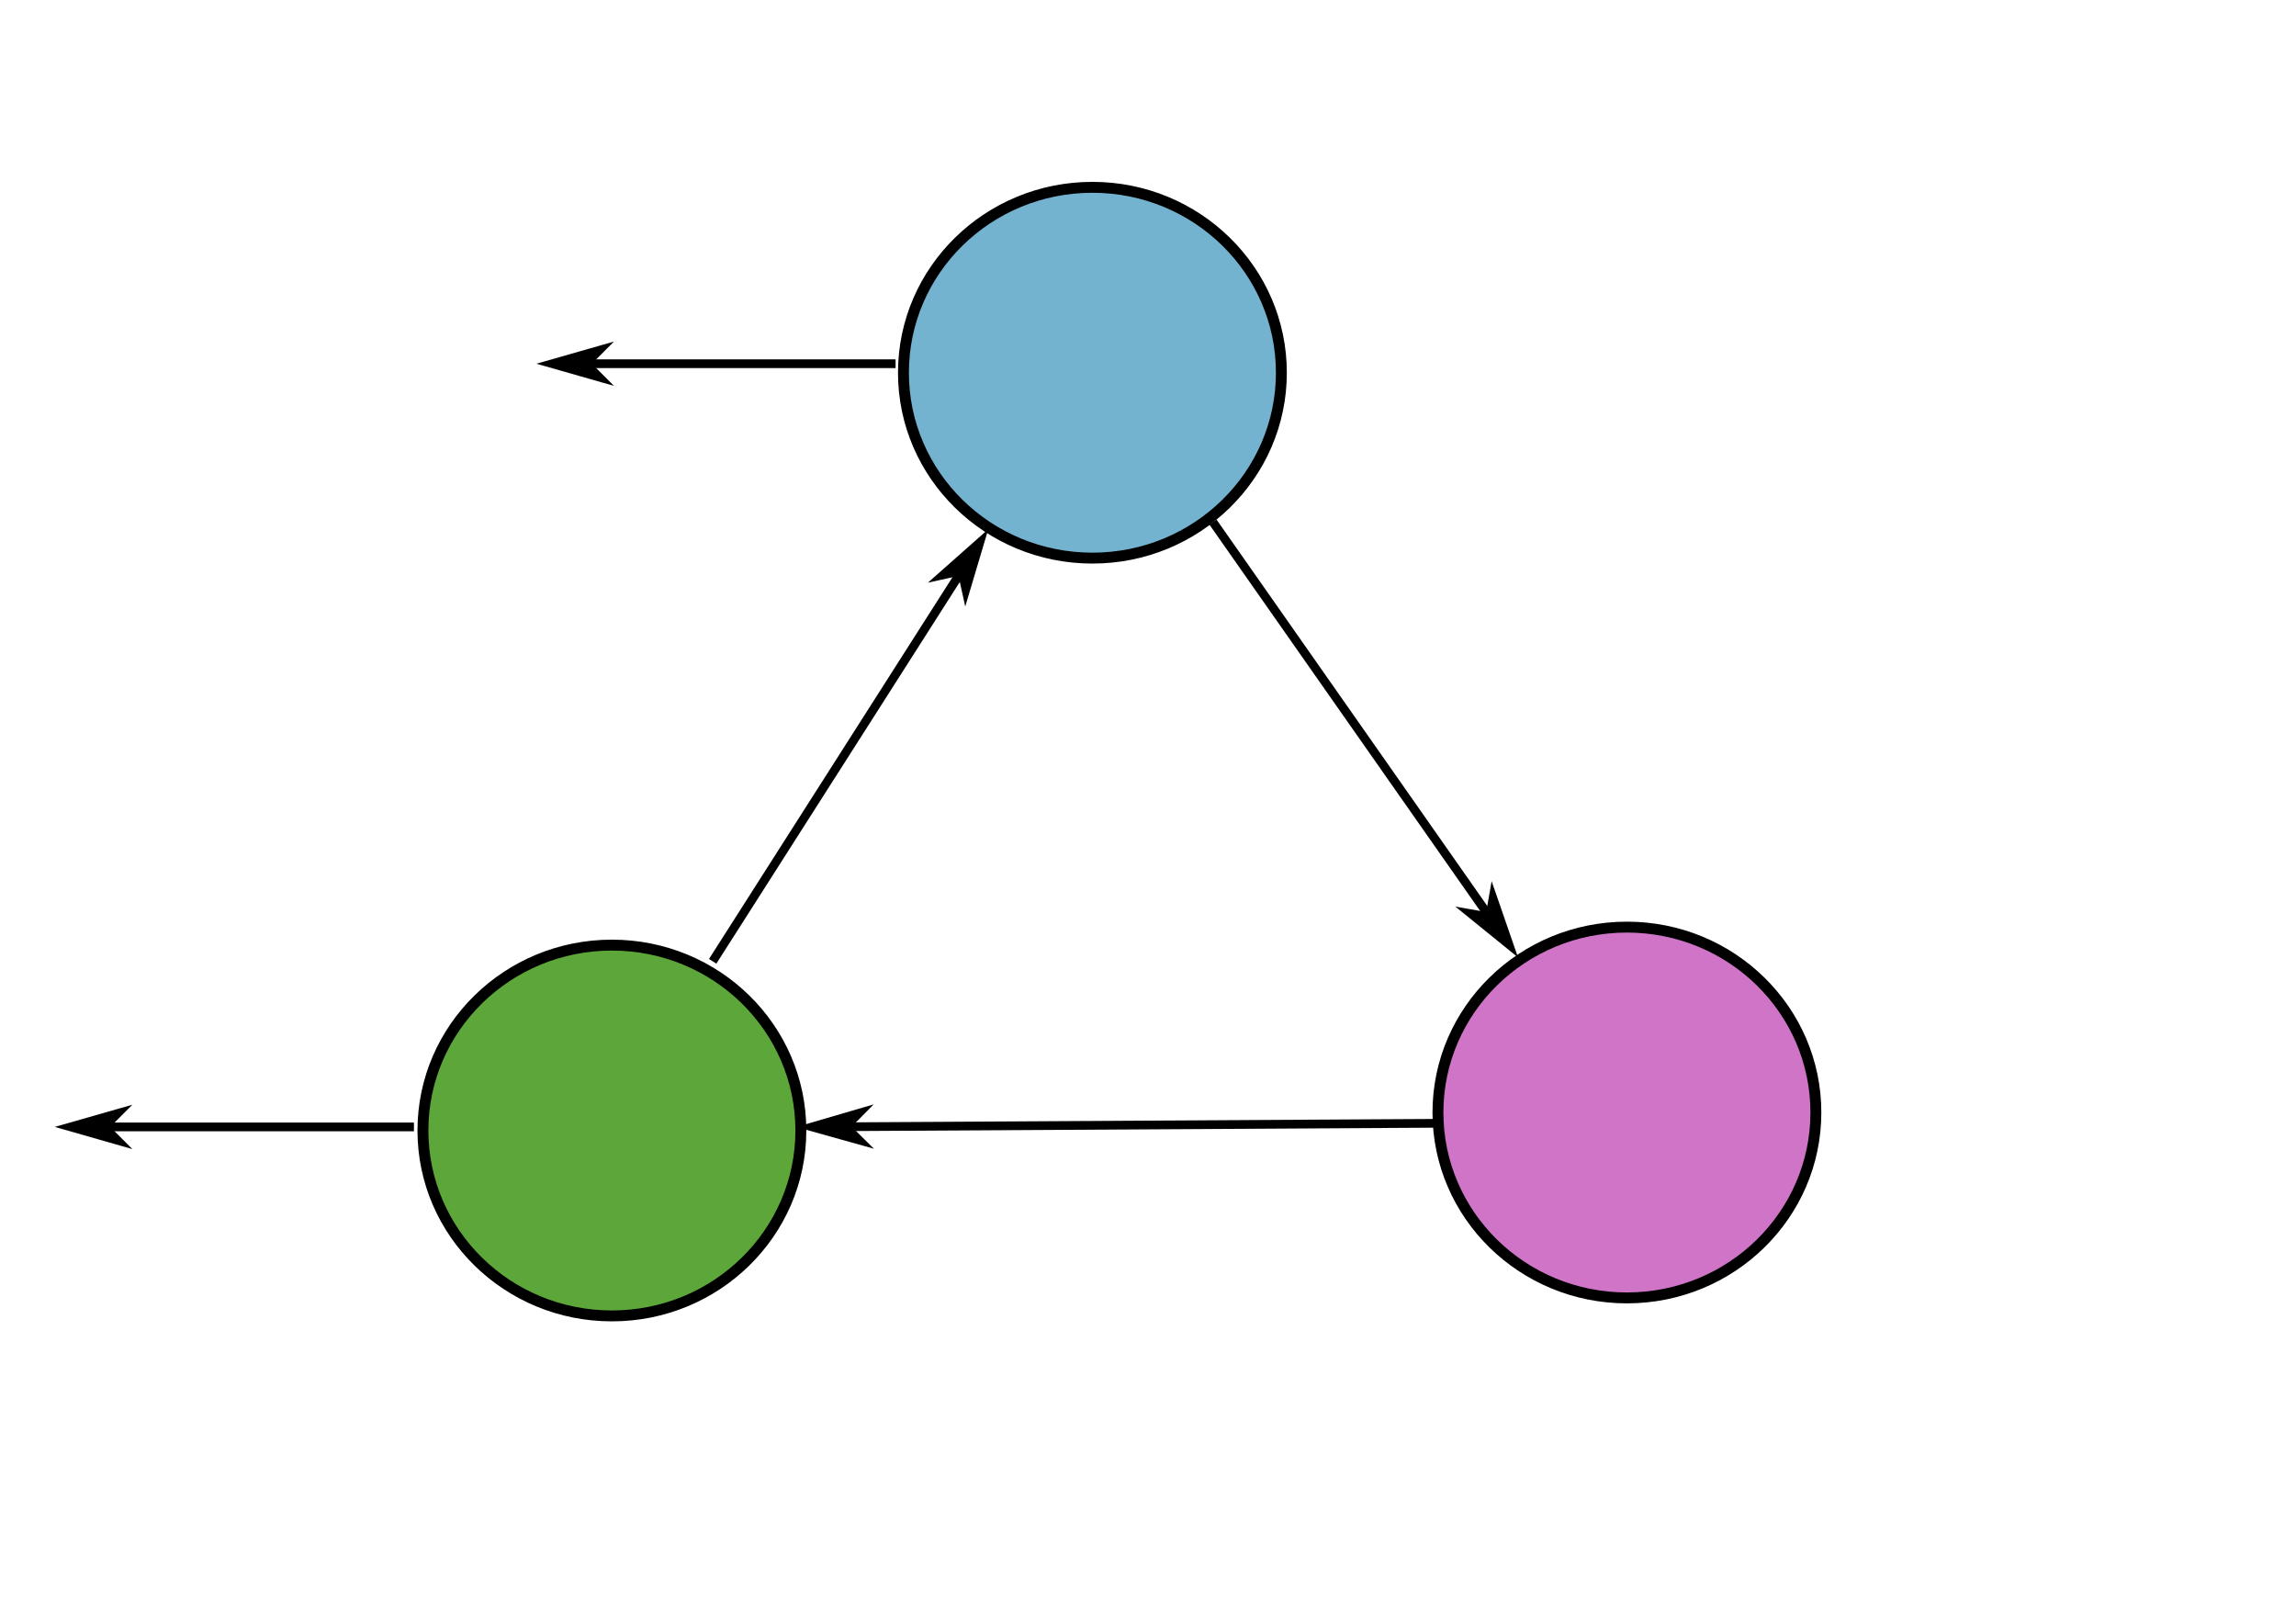
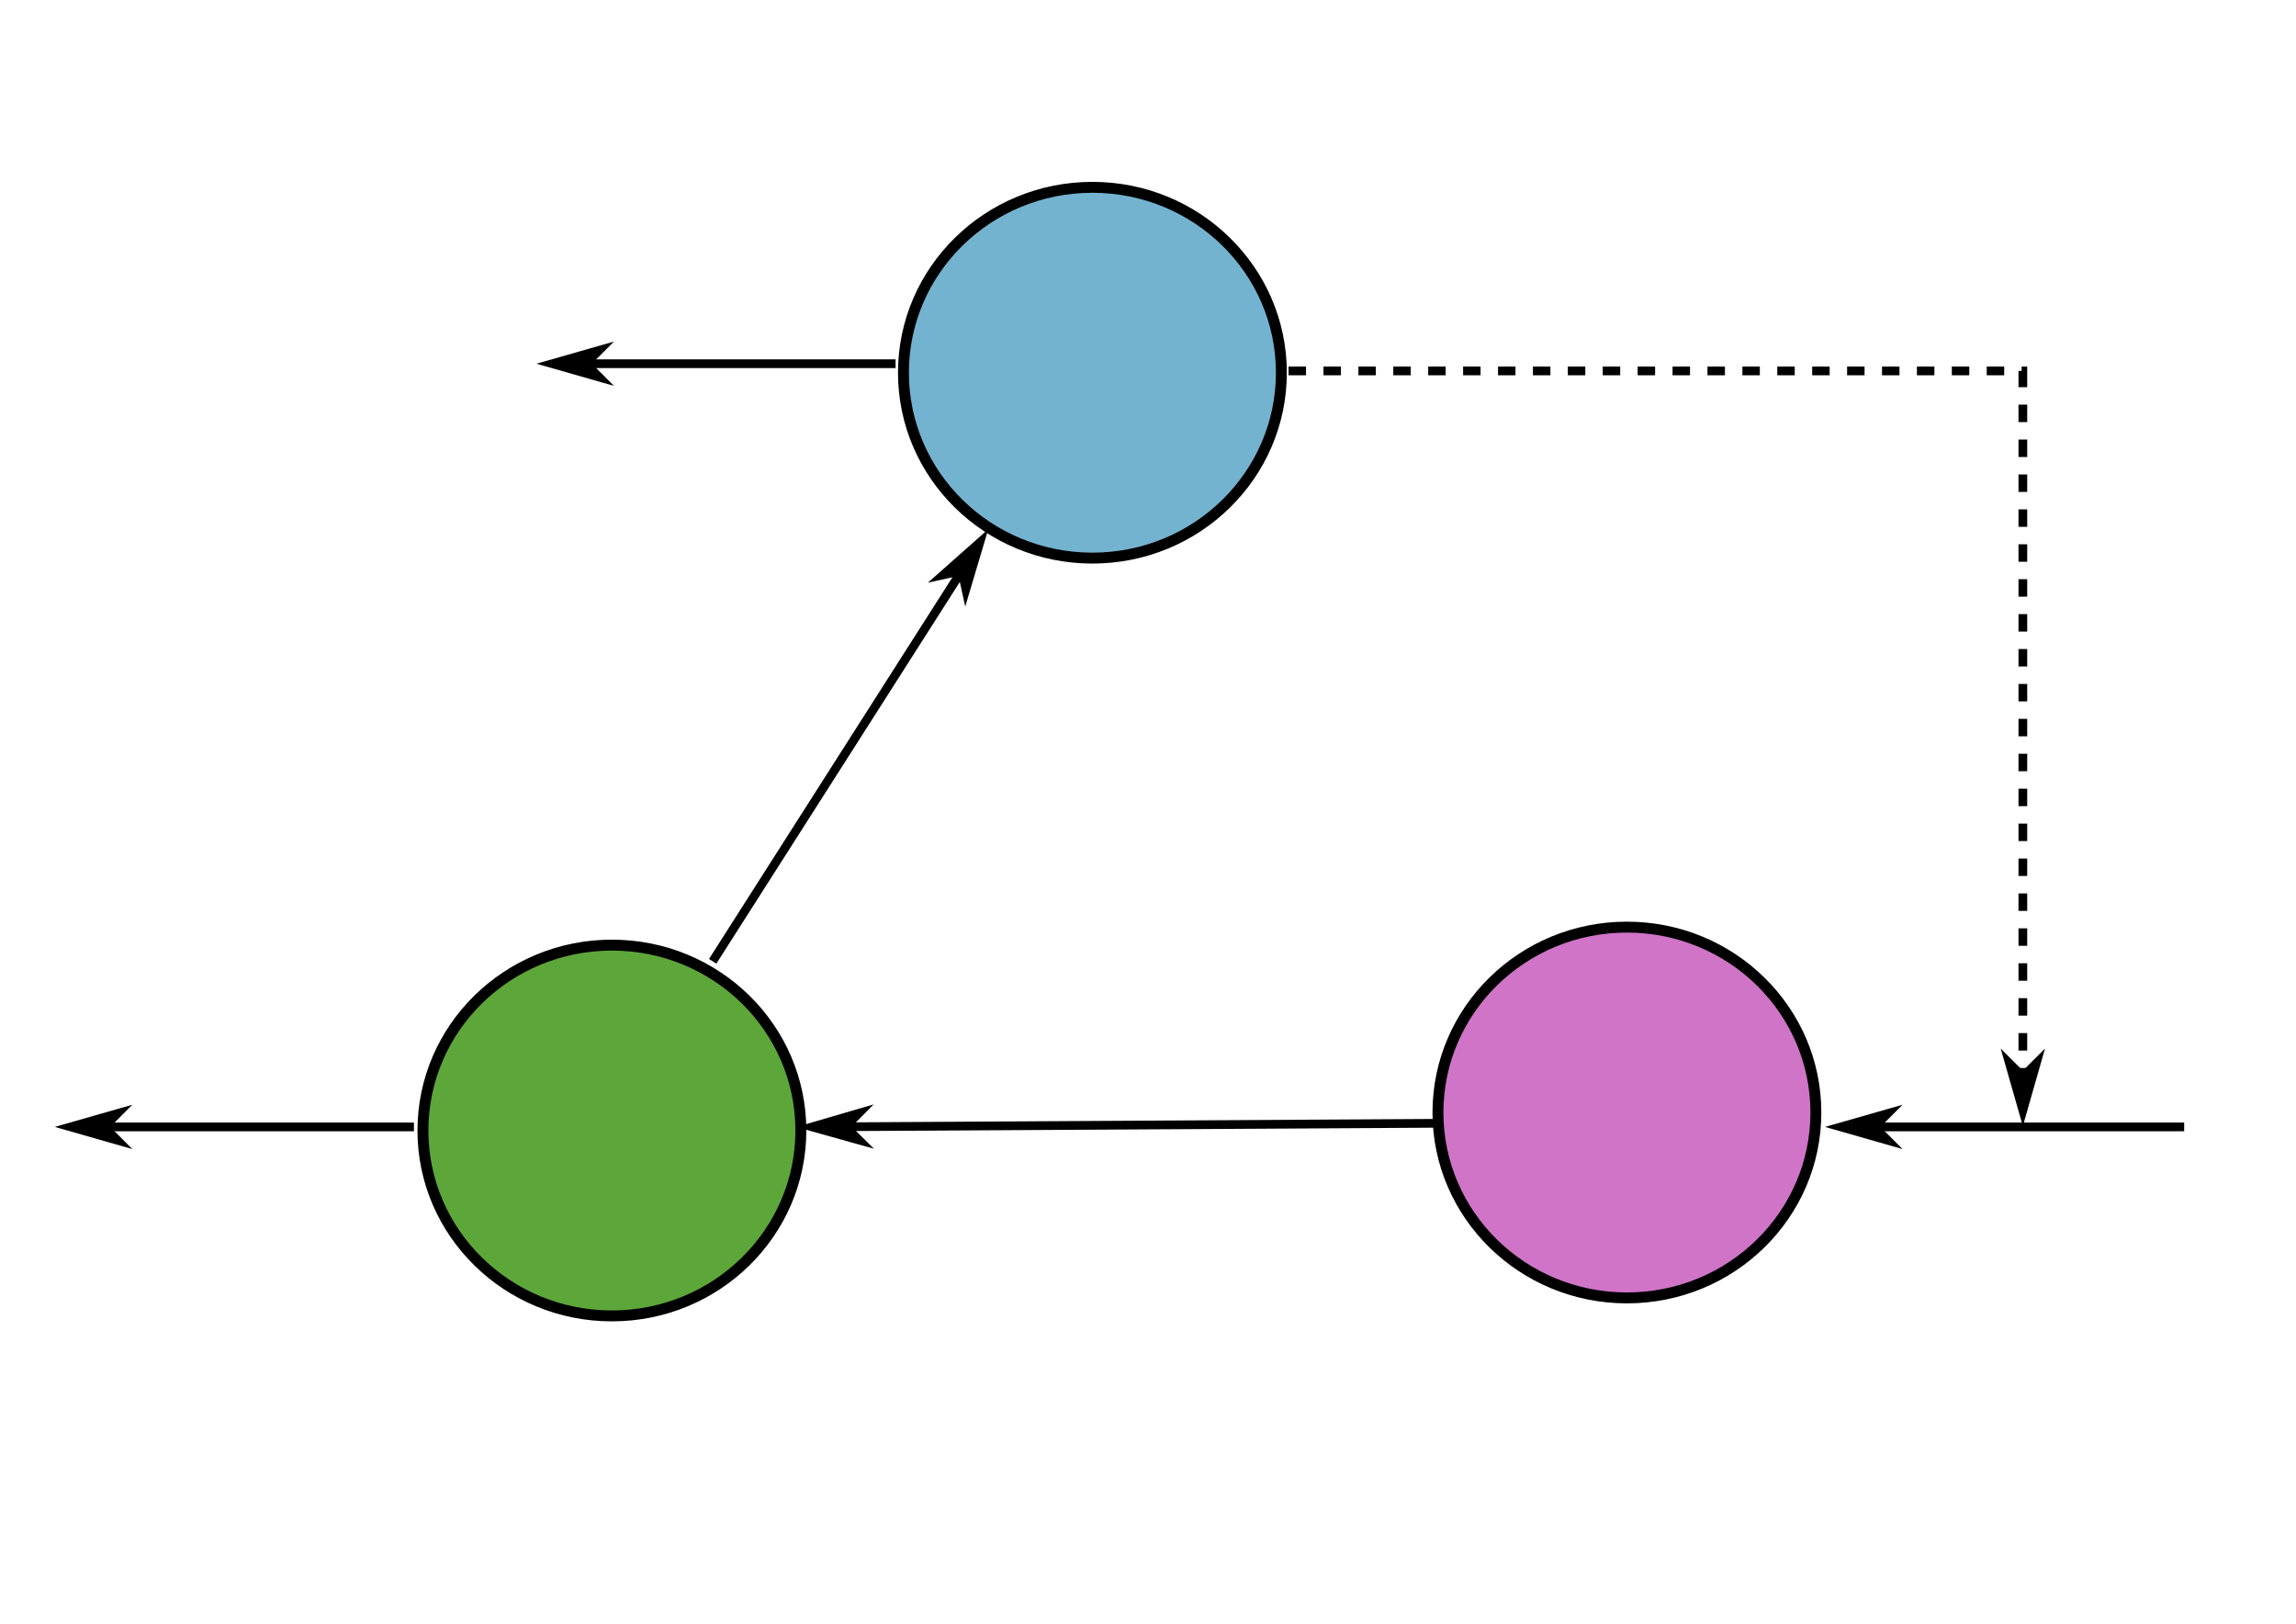
<svg xmlns="http://www.w3.org/2000/svg" width="297mm" height="210mm" viewBox="0 0 1052.362 744.094" id="svg2" version="1.1">
  <defs id="defs4">
+     <marker orient="auto" refY="0.0" refX="0.0" id="Arrow1Mend" style="overflow:visible;">
+       <path id="path4338" d="M 0.0,0.0 L 5.0,-5.0 L -12.5,0.0 L 5.0,5.0 L 0.0,0.0 z " style="fill-rule:evenodd;stroke:#000000;stroke-width:1pt;stroke-opacity:1;fill:#000000;fill-opacity:1" transform="scale(0.4) rotate(180) translate(10,0)" />
+     </marker>
    <marker style="overflow:visible;" id="marker4772" refX="0.0" refY="0.0" orient="auto">
      <path transform="scale(0.4) rotate(180) translate(10,0)" style="fill-rule:evenodd;stroke:#000000;stroke-width:1pt;stroke-opacity:1;fill:#000000;fill-opacity:1" d="M 0.0,0.0 L 5.0,-5.0 L -12.5,0.0 L 5.0,5.0 L 0.0,0.0 z " id="path4774" />
    </marker>
    <marker orient="auto" refY="0.0" refX="0.0" id="marker4702" style="overflow:visible;">
      <path id="path4704" d="M 0.0,0.0 L 5.0,-5.0 L -12.5,0.0 L 5.0,5.0 L 0.0,0.0 z " style="fill-rule:evenodd;stroke:#000000;stroke-width:1pt;stroke-opacity:1;fill:#000000;fill-opacity:1" transform="scale(0.4) rotate(180) translate(10,0)" />
    </marker>
    <marker style="overflow:visible;" id="marker4594" refX="0.0" refY="0.0" orient="auto">
      <path transform="scale(0.4) rotate(180) translate(10,0)" style="fill-rule:evenodd;stroke:#000000;stroke-width:1pt;stroke-opacity:1;fill:#000000;fill-opacity:1" d="M 0.0,0.0 L 5.0,-5.0 L -12.5,0.0 L 5.0,5.0 L 0.0,0.0 z " id="path4596" />
    </marker>
    <marker orient="auto" refY="0.0" refX="0.0" id="Arrow1Mstart" style="overflow:visible">
      <path id="path4180" d="M 0.0,0.0 L 5.0,-5.0 L -12.5,0.0 L 5.0,5.0 L 0.0,0.0 z " style="fill-rule:evenodd;stroke:#000000;stroke-width:1pt;stroke-opacity:1;fill:#000000;fill-opacity:1" transform="scale(0.4) translate(10,0)" />
    </marker>
-     <marker orient="auto" refY="0.0" refX="0.0" id="Arrow1Mend" style="overflow:visible;">
-       <path id="path4183" d="M 0.0,0.0 L 5.0,-5.0 L -12.5,0.0 L 5.0,5.0 L 0.0,0.0 z " style="fill-rule:evenodd;stroke:#000000;stroke-width:1pt;stroke-opacity:1;fill:#000000;fill-opacity:1" transform="scale(0.4) rotate(180) translate(10,0)" />
-     </marker>
    <marker orient="auto" refY="0.0" refX="0.0" id="Arrow1Lend" style="overflow:visible;">
      <path id="path4177" d="M 0.0,0.0 L 5.0,-5.0 L -12.5,0.0 L 5.0,5.0 L 0.0,0.0 z " style="fill-rule:evenodd;stroke:#000000;stroke-width:1pt;stroke-opacity:1;fill:#000000;fill-opacity:1" transform="scale(0.8) rotate(180) translate(12.5,0)" />
    </marker>
    <marker orient="auto" refY="0.0" refX="0.0" id="Arrow1Lstart" style="overflow:visible">
      <path id="path4174" d="M 0.0,0.0 L 5.0,-5.0 L -12.5,0.0 L 5.0,5.0 L 0.0,0.0 z " style="fill-rule:evenodd;stroke:#000000;stroke-width:1pt;stroke-opacity:1;fill:#000000;fill-opacity:1" transform="scale(0.8) translate(12.5,0)" />
    </marker>
    <marker style="overflow:visible" id="marker4772-7" refX="0" refY="0" orient="auto">
      <path transform="matrix(-0.4,0,0,-0.4,-4,0)" style="fill:#000000;fill-opacity:1;fill-rule:evenodd;stroke:#000000;stroke-width:1pt;stroke-opacity:1" d="M 0,0 5,-5 -12.5,0 5,5 0,0 Z" id="path4774-5" />
    </marker>
+     <marker style="overflow:visible" id="marker4772-3" refX="0" refY="0" orient="auto">
+       <path transform="matrix(-0.4,0,0,-0.4,-4,0)" style="fill:#000000;fill-opacity:1;fill-rule:evenodd;stroke:#000000;stroke-width:1pt;stroke-opacity:1" d="M 0,0 5,-5 -12.5,0 5,5 0,0 Z" id="path4774-6" />
+     </marker>
  </defs>
  <g id="layer1" transform="translate(0,-308.2677)">
    <ellipse style="fill:#74b3cf;fill-opacity:1;stroke:#000000;stroke-width:5;stroke-linecap:butt;stroke-miterlimit:4;stroke-dasharray:none;stroke-dashoffset:0;stroke-opacity:1" id="path4136" cx="500.701" cy="479.072" rx="86.612" ry="84.962" />
    <ellipse style="fill:#5da639;fill-opacity:1;stroke:#000000;stroke-width:5;stroke-linecap:butt;stroke-miterlimit:4;stroke-dasharray:none;stroke-dashoffset:0;stroke-opacity:1" id="path4136-3" cx="280.458" cy="826.346" rx="86.612" ry="84.962" />
    <ellipse style="fill:#cf74c7;fill-opacity:1;stroke:#000000;stroke-width:5;stroke-linecap:butt;stroke-miterlimit:4;stroke-dasharray:none;stroke-dashoffset:0;stroke-opacity:1" id="path4136-3-6" cx="745.689" cy="818.097" rx="86.612" ry="84.962" />
-     <path style="fill:none;fill-rule:evenodd;stroke:#000000;stroke-width:4;stroke-linecap:butt;stroke-linejoin:miter;stroke-opacity:1;stroke-miterlimit:4;stroke-dasharray:none;marker-end:url(#Arrow1Mend)" d="m 555.967,547.537 135.28,193.021" id="path4168" />
-     <flowRoot xml:space="preserve" id="flowRoot4538" style="font-style:normal;font-weight:normal;font-size:40px;line-height:125%;font-family:sans-serif;letter-spacing:0px;word-spacing:0px;fill:#000000;fill-opacity:1;stroke:none;stroke-width:1px;stroke-linecap:butt;stroke-linejoin:miter;stroke-opacity:1" transform="translate(3.299509,326.415)">
+     <flowRoot xml:space="preserve" id="flowRoot4538" style="font-style:normal;font-weight:normal;font-size:40px;line-height:125%;font-family:sans-serif;letter-spacing:0px;word-spacing:0px;fill:#000000;fill-opacity:1;stroke:none;stroke-width:1px;stroke-linecap:butt;stroke-linejoin:miter;stroke-opacity:1" transform="translate(-8.248774,217.5312)">
      <flowRegion id="flowRegion4540">
        <rect id="rect4542" width="267.26" height="56.092" x="650.003" y="268.965" />
      </flowRegion>
      <flowPara id="flowPara4544">Reproduction</flowPara>
      <flowPara id="flowPara4546" />
    </flowRoot>
    <path style="fill:none;fill-rule:evenodd;stroke:#000000;stroke-width:4;stroke-linecap:butt;stroke-linejoin:miter;stroke-miterlimit:4;stroke-dasharray:none;stroke-opacity:1;marker-end:url(#marker4594)" d="m 658.252,823.046 -285.408,1.65" id="path4548" />
    <flowRoot xml:space="preserve" id="flowRoot4682" style="font-style:normal;font-weight:normal;font-size:40px;line-height:125%;font-family:sans-serif;letter-spacing:0px;word-spacing:0px;fill:#000000;fill-opacity:1;stroke:none;stroke-width:1px;stroke-linecap:butt;stroke-linejoin:miter;stroke-opacity:1" transform="translate(51.1424,262.0746)">
      <flowRegion id="flowRegion4684">
        <rect id="rect4686" width="336.55" height="72.589" x="367.895" y="584.068" />
      </flowRegion>
      <flowPara id="flowPara4690">Maturation</flowPara>
    </flowRoot>
    <path style="fill:none;fill-rule:evenodd;stroke:#000000;stroke-width:4;stroke-linecap:butt;stroke-linejoin:miter;stroke-opacity:1;stroke-miterlimit:4;stroke-dasharray:none;marker-end:url(#marker4702)" d="M 326.651,748.807 448.733,557.436" id="path4694" />
    <flowRoot xml:space="preserve" id="flowRoot4754" style="font-style:normal;font-weight:normal;font-size:40px;line-height:125%;font-family:sans-serif;letter-spacing:0px;word-spacing:0px;fill:#000000;fill-opacity:1;stroke:none;stroke-width:1px;stroke-linecap:butt;stroke-linejoin:miter;stroke-opacity:1" transform="translate(112.1833,273.6229)">
      <flowRegion id="flowRegion4756">
        <rect id="rect4758" width="259.012" height="103.935" x="41.244" y="318.458" />
      </flowRegion>
      <flowPara id="flowPara4760">Becoming queen</flowPara>
      <flowPara id="flowPara4762" />
    </flowRoot>
    <path style="fill:none;fill-rule:evenodd;stroke:#000000;stroke-width:4;stroke-linecap:butt;stroke-linejoin:miter;stroke-miterlimit:4;stroke-dasharray:none;stroke-opacity:1;marker-end:url(#marker4772)" d="m 189.722,824.696 -156.727,0" id="path4764" />
    <path style="fill:none;fill-rule:evenodd;stroke:#000000;stroke-width:4;stroke-linecap:butt;stroke-linejoin:miter;stroke-miterlimit:4;stroke-dasharray:none;stroke-opacity:1;marker-end:url(#marker4772-7)" d="m 410.485,474.948 -156.727,0" id="path4764-3" />
    <flowRoot xml:space="preserve" id="flowRoot5803" style="font-style:normal;font-weight:normal;font-size:40px;line-height:125%;font-family:sans-serif;letter-spacing:0px;word-spacing:0px;fill:#000000;fill-opacity:1;stroke:none;stroke-width:1px;stroke-linecap:butt;stroke-linejoin:miter;stroke-opacity:1" transform="translate(183.1228,290.1204)">
      <flowRegion id="flowRegion5805">
        <rect id="rect5807" width="186.422" height="57.741" x="51.142" y="113.888" />
      </flowRegion>
      <flowPara id="flowPara5809">Death</flowPara>
    </flowRoot>
    <flowRoot xml:space="preserve" id="flowRoot5803-5" style="font-style:normal;font-weight:normal;font-size:40px;line-height:125%;font-family:sans-serif;letter-spacing:0px;word-spacing:0px;fill:#000000;fill-opacity:1;stroke:none;stroke-width:1px;stroke-linecap:butt;stroke-linejoin:miter;stroke-opacity:1" transform="translate(-19.50826,641.3062)">
      <flowRegion id="flowRegion5805-6">
        <rect id="rect5807-2" width="186.422" height="57.741" x="51.142" y="113.888" />
      </flowRegion>
      <flowPara id="flowPara5809-9">Death</flowPara>
    </flowRoot>
    <flowRoot xml:space="preserve" id="flowRoot5835" style="font-style:normal;font-weight:normal;font-size:40px;line-height:125%;font-family:sans-serif;letter-spacing:0px;word-spacing:0px;fill:#000000;fill-opacity:1;stroke:none;stroke-width:1px;stroke-linecap:butt;stroke-linejoin:miter;stroke-opacity:1" transform="translate(26.39607,300.019)">
      <flowRegion id="flowRegion5837">
        <rect id="rect5839" width="97.336" height="85.787" x="448.733" y="136.985" />
      </flowRegion>
      <flowPara id="flowPara5841" style="font-size:60px">Q</flowPara>
    </flowRoot>
    <flowRoot xml:space="preserve" id="flowRoot5843" style="font-style:normal;font-weight:normal;font-size:40px;line-height:125%;font-family:sans-serif;letter-spacing:0px;word-spacing:0px;fill:#000000;fill-opacity:1;stroke:none;stroke-width:1px;stroke-linecap:butt;stroke-linejoin:miter;stroke-opacity:1" transform="translate(24.74632,281.8716)">
      <flowRegion id="flowRegion5845">
        <rect id="rect5847" width="49.493" height="89.087" x="714.344" y="490.032" />
      </flowRegion>
      <flowPara id="flowPara5849" style="font-size:60px">J</flowPara>
    </flowRoot>
    <flowRoot xml:space="preserve" id="flowRoot5851" style="font-style:normal;font-weight:normal;font-size:40px;line-height:125%;font-family:sans-serif;letter-spacing:0px;word-spacing:0px;fill:#000000;fill-opacity:1;stroke:none;stroke-width:1px;stroke-linecap:butt;stroke-linejoin:miter;stroke-opacity:1" transform="translate(21.44681,303.3185)">
      <flowRegion id="flowRegion5853">
        <rect id="rect5855" width="97.336" height="95.686" x="229.316" y="483.433" />
      </flowRegion>
      <flowPara id="flowPara5857" style="font-size:60px">W</flowPara>
    </flowRoot>
+     <path style="fill:none;fill-rule:evenodd;stroke:#000000;stroke-width:4;stroke-linecap:butt;stroke-linejoin:miter;stroke-miterlimit:4;stroke-dasharray:none;stroke-opacity:1;marker-end:url(#marker4772-3)" d="m 1001.097,824.696 -156.727,0" id="path4764-7" />
+     <path style="fill:none;fill-rule:evenodd;stroke:#000000;stroke-width:4;stroke-linecap:butt;stroke-linejoin:miter;stroke-opacity:1;stroke-miterlimit:4;stroke-dasharray:8,8;marker-end:url(#Arrow1Mend);stroke-dashoffset:0" d="m 590.612,478.248 336.55,0 0,338.2" id="path4323" />
+     <flowRoot xml:space="preserve" id="flowRoot5803-5-5" style="font-style:normal;font-weight:normal;font-size:40px;line-height:125%;font-family:sans-serif;letter-spacing:0px;word-spacing:0px;fill:#000000;fill-opacity:1;stroke:none;stroke-width:1px;stroke-linecap:butt;stroke-linejoin:miter;stroke-opacity:1" transform="translate(820.2169,722.1441)">
+       <flowRegion id="flowRegion5805-6-3">
+         <rect id="rect5807-2-5" width="186.422" height="57.741" x="51.142" y="113.888" />
+       </flowRegion>
+       <flowPara id="flowPara4611">Birth</flowPara>
+     </flowRoot>
  </g>
</svg>
